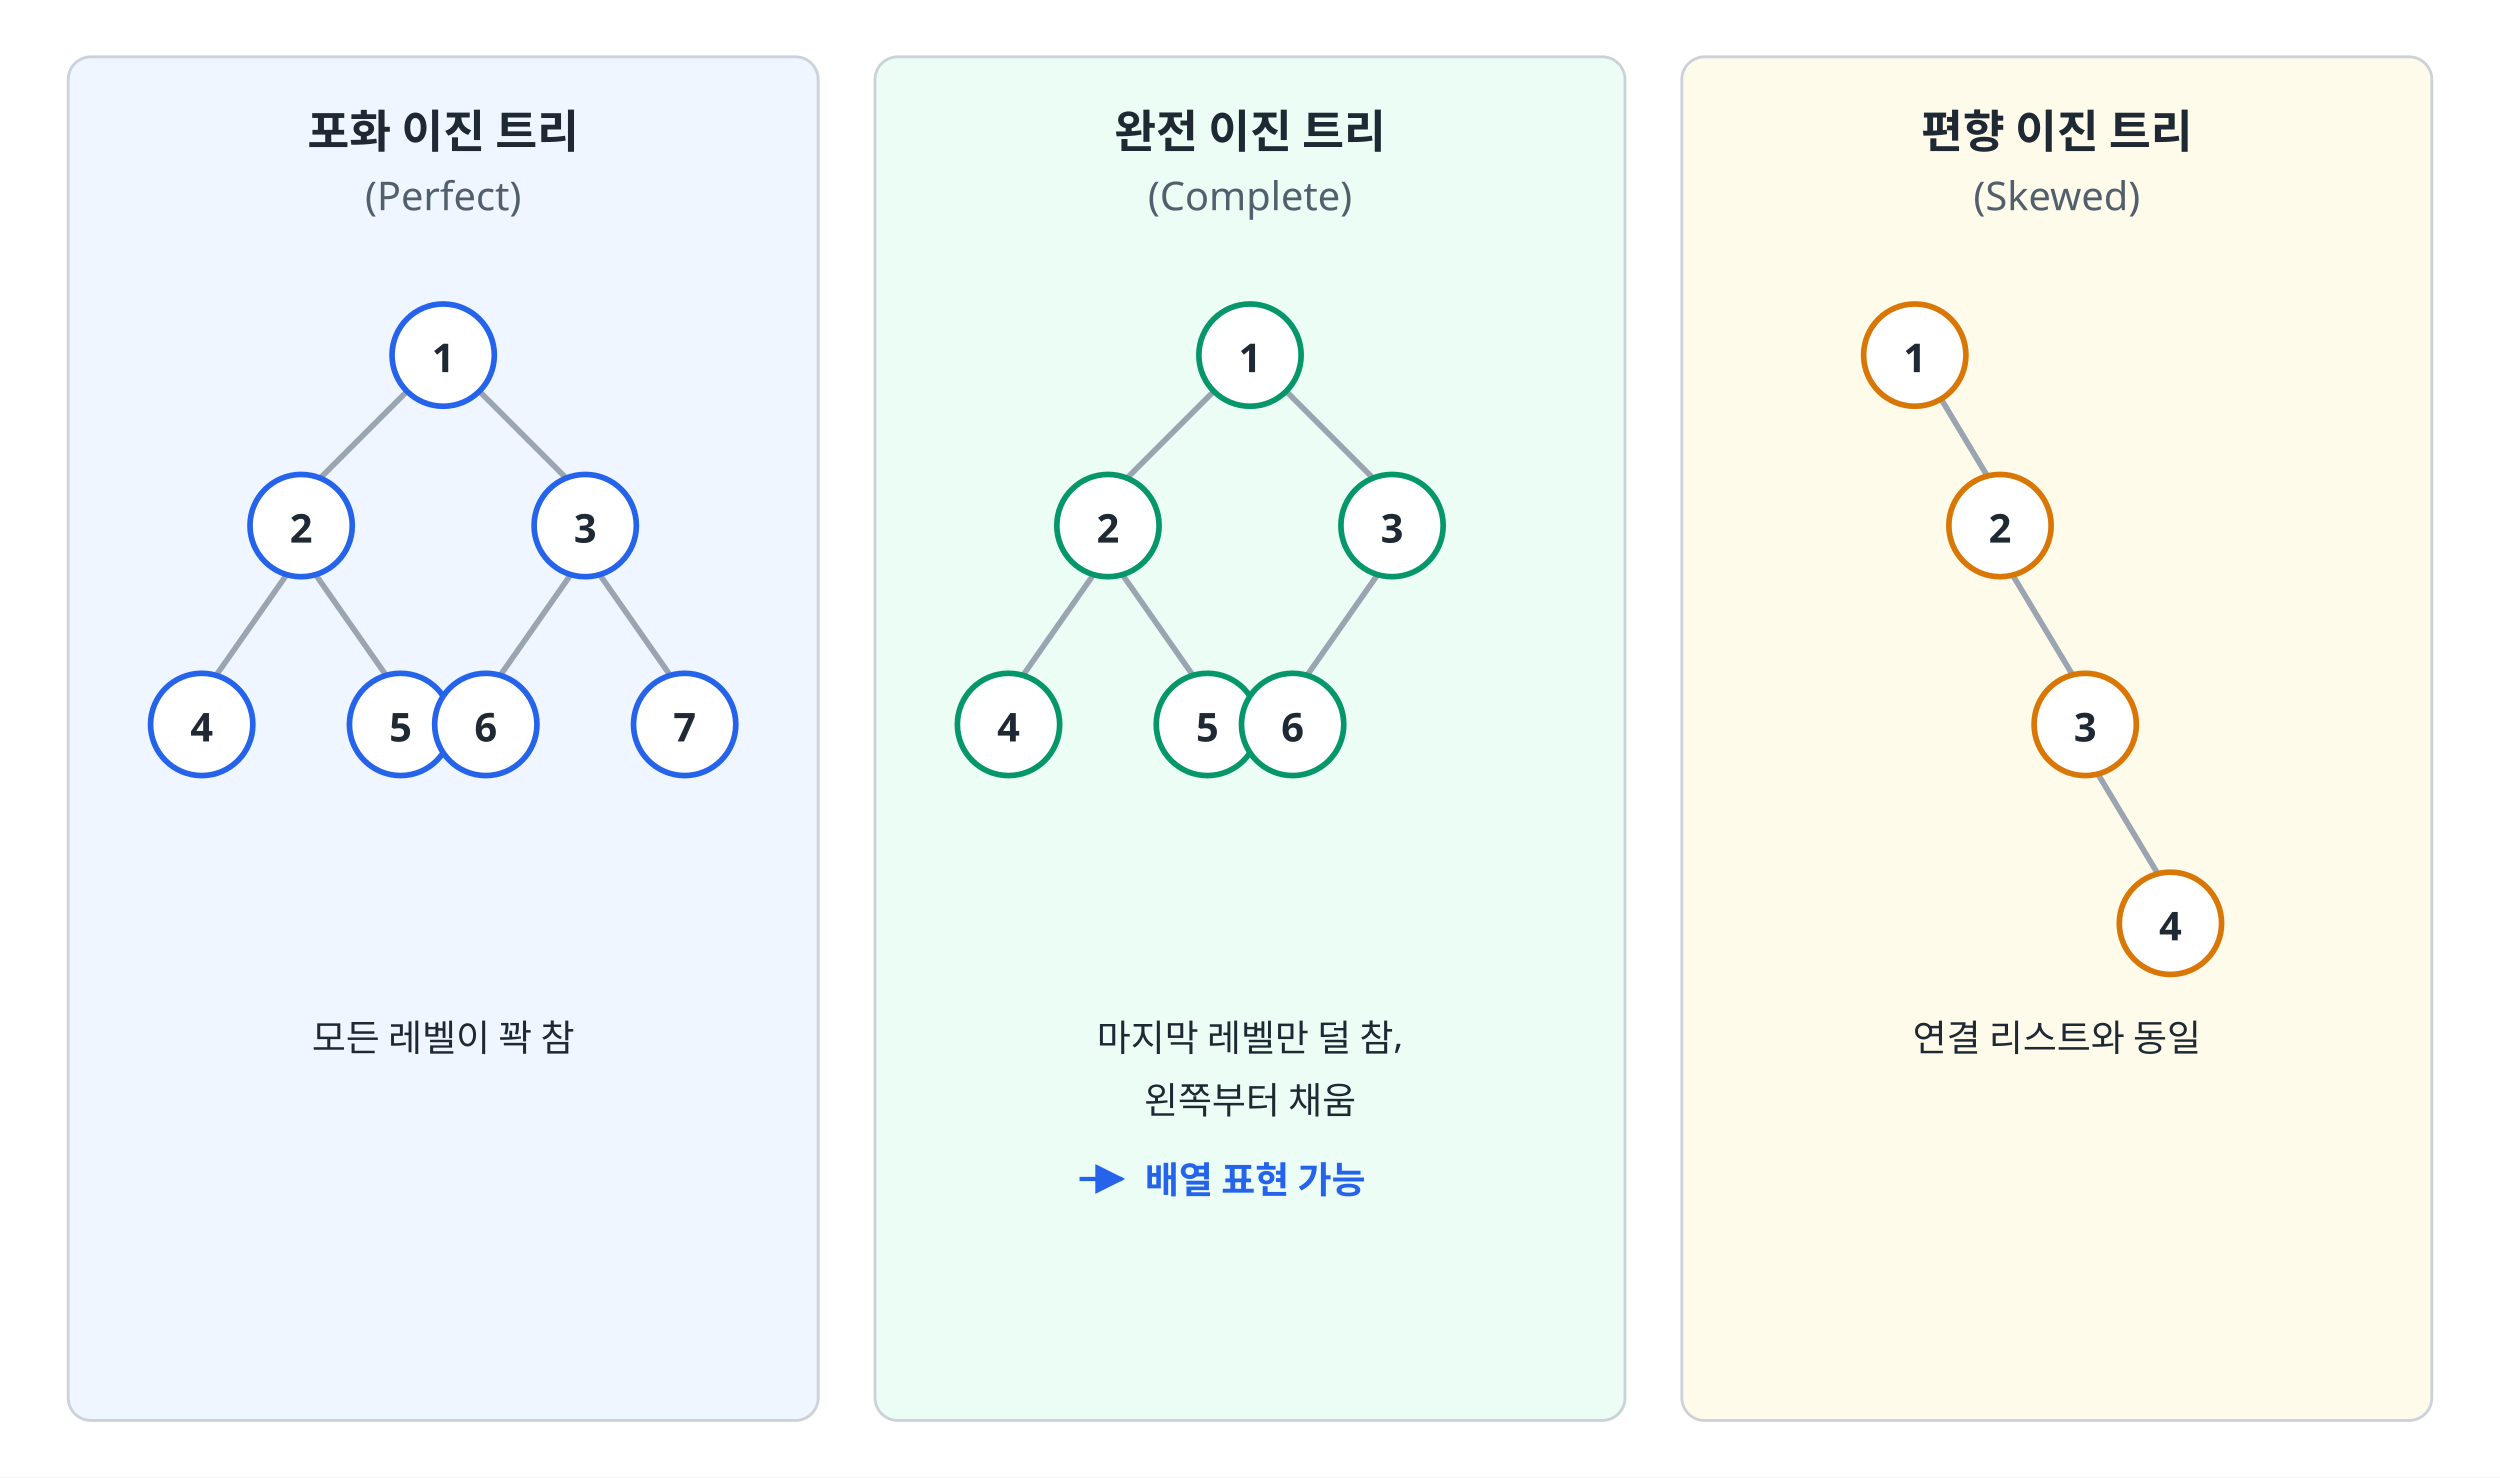
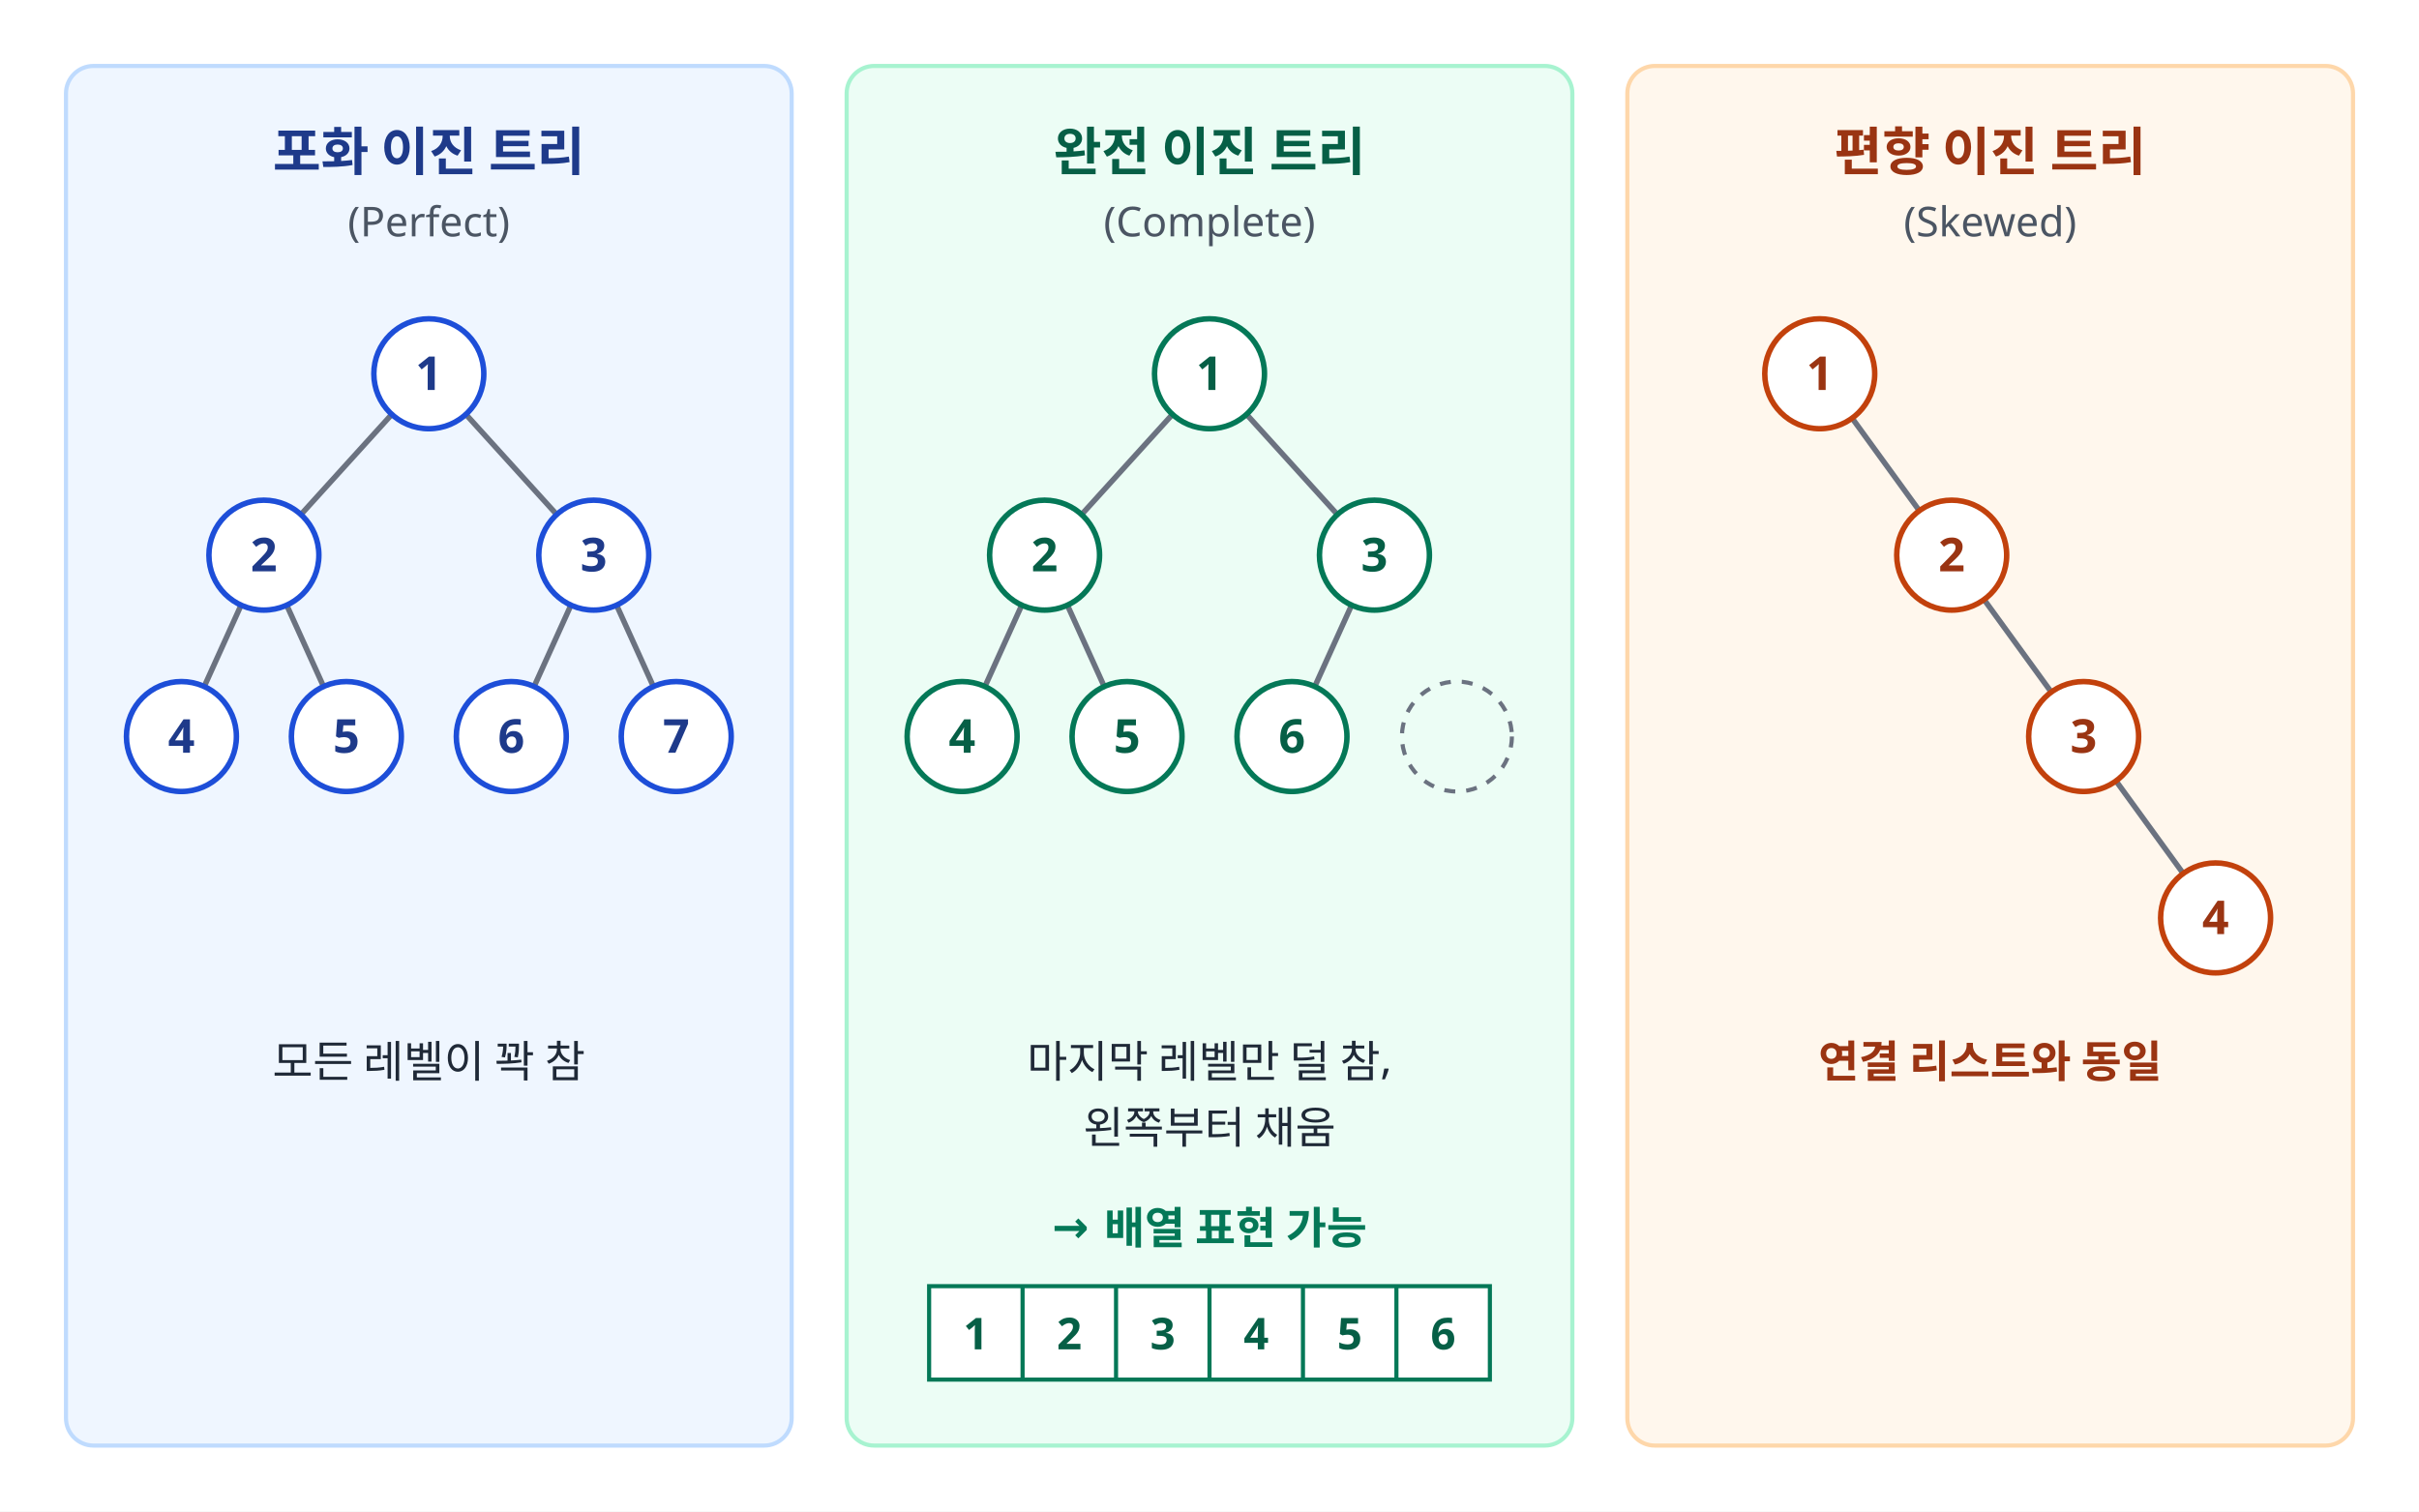
- <svg xmlns="http://www.w3.org/2000/svg" viewBox="0 0 880 520" width="880" height="520" font-family="'Malgun Gothic','Apple SD Gothic Neo','Noto Sans KR','Segoe UI',sans-serif" role="img" aria-labelledby="t d">
-   <rect width="880" height="520" fill="#ffffff" />
-   <defs>
-     <marker id="a-blue" viewBox="0 0 10 10" refX="9" refY="5" markerWidth="7" markerHeight="7" orient="auto-start-reverse">
-       <path d="M0,0 L10,5 L0,10 z" fill="#2563eb" />
-     </marker>
-   </defs>
-   <rect x="24" y="20" width="264" height="480" rx="8" fill="#eff6ff" stroke="#cbd2d9" stroke-width="1" />
-   <rect x="308" y="20" width="264" height="480" rx="8" fill="#ecfdf5" stroke="#cbd2d9" stroke-width="1" />
-   <rect x="592" y="20" width="264" height="480" rx="8" fill="#fffbeb" stroke="#cbd2d9" stroke-width="1" />
-   <text x="156" y="52" font-size="16" font-weight="bold" fill="#1f2933" text-anchor="middle">포화 이진 트리</text>
-   <text x="156" y="74" font-size="14" fill="#52606d" text-anchor="middle">(Perfect)</text>
-   <line x1="156" y1="125" x2="106" y2="175" stroke="#9aa5b1" stroke-width="2" />
-   <line x1="156" y1="125" x2="206" y2="175" stroke="#9aa5b1" stroke-width="2" />
-   <line x1="106" y1="195" x2="71" y2="245" stroke="#9aa5b1" stroke-width="2" />
-   <line x1="106" y1="195" x2="141" y2="245" stroke="#9aa5b1" stroke-width="2" />
-   <line x1="206" y1="195" x2="171" y2="245" stroke="#9aa5b1" stroke-width="2" />
-   <line x1="206" y1="195" x2="241" y2="245" stroke="#9aa5b1" stroke-width="2" />
-   <circle cx="156" cy="125" r="18" fill="#ffffff" stroke="#2563eb" stroke-width="2" />
-   <text x="156" y="131" font-size="14" font-weight="bold" fill="#1f2933" text-anchor="middle">1</text>
-   <circle cx="106" cy="185" r="18" fill="#ffffff" stroke="#2563eb" stroke-width="2" />
-   <text x="106" y="191" font-size="14" font-weight="bold" fill="#1f2933" text-anchor="middle">2</text>
-   <circle cx="206" cy="185" r="18" fill="#ffffff" stroke="#2563eb" stroke-width="2" />
-   <text x="206" y="191" font-size="14" font-weight="bold" fill="#1f2933" text-anchor="middle">3</text>
-   <circle cx="71" cy="255" r="18" fill="#ffffff" stroke="#2563eb" stroke-width="2" />
-   <text x="71" y="261" font-size="14" font-weight="bold" fill="#1f2933" text-anchor="middle">4</text>
-   <circle cx="141" cy="255" r="18" fill="#ffffff" stroke="#2563eb" stroke-width="2" />
-   <text x="141" y="261" font-size="14" font-weight="bold" fill="#1f2933" text-anchor="middle">5</text>
-   <circle cx="171" cy="255" r="18" fill="#ffffff" stroke="#2563eb" stroke-width="2" />
-   <text x="171" y="261" font-size="14" font-weight="bold" fill="#1f2933" text-anchor="middle">6</text>
-   <circle cx="241" cy="255" r="18" fill="#ffffff" stroke="#2563eb" stroke-width="2" />
-   <text x="241" y="261" font-size="14" font-weight="bold" fill="#1f2933" text-anchor="middle">7</text>
-   <text x="156" y="370" font-size="13" fill="#1f2933" text-anchor="middle">모든 레벨이 꽉 참</text>
-   <text x="440" y="52" font-size="16" font-weight="bold" fill="#1f2933" text-anchor="middle">완전 이진 트리</text>
-   <text x="440" y="74" font-size="14" fill="#52606d" text-anchor="middle">(Complete)</text>
-   <line x1="440" y1="125" x2="390" y2="175" stroke="#9aa5b1" stroke-width="2" />
-   <line x1="440" y1="125" x2="490" y2="175" stroke="#9aa5b1" stroke-width="2" />
-   <line x1="390" y1="195" x2="355" y2="245" stroke="#9aa5b1" stroke-width="2" />
-   <line x1="390" y1="195" x2="425" y2="245" stroke="#9aa5b1" stroke-width="2" />
-   <line x1="490" y1="195" x2="455" y2="245" stroke="#9aa5b1" stroke-width="2" />
-   <circle cx="440" cy="125" r="18" fill="#ffffff" stroke="#059669" stroke-width="2" />
-   <text x="440" y="131" font-size="14" font-weight="bold" fill="#1f2933" text-anchor="middle">1</text>
-   <circle cx="390" cy="185" r="18" fill="#ffffff" stroke="#059669" stroke-width="2" />
-   <text x="390" y="191" font-size="14" font-weight="bold" fill="#1f2933" text-anchor="middle">2</text>
-   <circle cx="490" cy="185" r="18" fill="#ffffff" stroke="#059669" stroke-width="2" />
-   <text x="490" y="191" font-size="14" font-weight="bold" fill="#1f2933" text-anchor="middle">3</text>
-   <circle cx="355" cy="255" r="18" fill="#ffffff" stroke="#059669" stroke-width="2" />
-   <text x="355" y="261" font-size="14" font-weight="bold" fill="#1f2933" text-anchor="middle">4</text>
-   <circle cx="425" cy="255" r="18" fill="#ffffff" stroke="#059669" stroke-width="2" />
-   <text x="425" y="261" font-size="14" font-weight="bold" fill="#1f2933" text-anchor="middle">5</text>
-   <circle cx="455" cy="255" r="18" fill="#ffffff" stroke="#059669" stroke-width="2" />
-   <text x="455" y="261" font-size="14" font-weight="bold" fill="#1f2933" text-anchor="middle">6</text>
-   <text x="440" y="370" font-size="13" fill="#1f2933" text-anchor="middle">마지막 레벨만 덜 참,</text>
-   <text x="440" y="392" font-size="13" fill="#1f2933" text-anchor="middle">왼쪽부터 채움</text>
-   <path d="M 380 415 L 395 415" stroke="#2563eb" stroke-width="1.5" fill="none" marker-end="url(#a-blue)" />
-   <text x="403" y="420" font-size="13" font-weight="bold" fill="#2563eb" text-anchor="start">배열 표현 가능</text>
-   <text x="724" y="52" font-size="16" font-weight="bold" fill="#1f2933" text-anchor="middle">편향 이진 트리</text>
-   <text x="724" y="74" font-size="14" fill="#52606d" text-anchor="middle">(Skewed)</text>
-   <line x1="674" y1="125" x2="704" y2="175" stroke="#9aa5b1" stroke-width="2" />
-   <line x1="704" y1="195" x2="734" y2="245" stroke="#9aa5b1" stroke-width="2" />
-   <line x1="734" y1="265" x2="764" y2="315" stroke="#9aa5b1" stroke-width="2" />
-   <circle cx="674" cy="125" r="18" fill="#ffffff" stroke="#d97706" stroke-width="2" />
-   <text x="674" y="131" font-size="14" font-weight="bold" fill="#1f2933" text-anchor="middle">1</text>
-   <circle cx="704" cy="185" r="18" fill="#ffffff" stroke="#d97706" stroke-width="2" />
-   <text x="704" y="191" font-size="14" font-weight="bold" fill="#1f2933" text-anchor="middle">2</text>
-   <circle cx="734" cy="255" r="18" fill="#ffffff" stroke="#d97706" stroke-width="2" />
-   <text x="734" y="261" font-size="14" font-weight="bold" fill="#1f2933" text-anchor="middle">3</text>
-   <circle cx="764" cy="325" r="18" fill="#ffffff" stroke="#d97706" stroke-width="2" />
-   <text x="764" y="331" font-size="14" font-weight="bold" fill="#1f2933" text-anchor="middle">4</text>
-   <text x="724" y="370" font-size="13" fill="#1f2933" text-anchor="middle">연결 리스트와 동일</text>
+ <svg xmlns="http://www.w3.org/2000/svg" viewBox="0 0 880 550" width="880" height="550" font-family="'Malgun Gothic','Apple SD Gothic Neo','Noto Sans KR','Segoe UI',sans-serif" role="img" aria-labelledby="t d">
+   <rect width="880" height="550" fill="#ffffff" />
+   <rect x="24" y="24" width="264" height="502" rx="10" fill="#eff6ff" stroke="#bfdbfe" stroke-width="1.5" />
+   <text x="156" y="62" font-size="19" font-weight="bold" fill="#1e3a8a" text-anchor="middle">포화 이진 트리</text>
+   <text x="156" y="86" font-size="15" fill="#4b5563" text-anchor="middle">(Perfect)</text>
+   <rect x="308" y="24" width="264" height="502" rx="10" fill="#ecfdf5" stroke="#a7f3d0" stroke-width="1.5" />
+   <text x="440" y="62" font-size="19" font-weight="bold" fill="#065f46" text-anchor="middle">완전 이진 트리</text>
+   <text x="440" y="86" font-size="15" fill="#4b5563" text-anchor="middle">(Complete)</text>
+   <rect x="592" y="24" width="264" height="502" rx="10" fill="#fff7ed" stroke="#fed7aa" stroke-width="1.5" />
+   <text x="724" y="62" font-size="19" font-weight="bold" fill="#9a3412" text-anchor="middle">편향 이진 트리</text>
+   <text x="724" y="86" font-size="15" fill="#4b5563" text-anchor="middle">(Skewed)</text>
+   <line x1="142.5" y1="150.8" x2="109.5" y2="187.2" stroke="#6b7280" stroke-width="2" />
+   <line x1="169.5" y1="150.8" x2="202.5" y2="187.2" stroke="#6b7280" stroke-width="2" />
+   <line x1="87.7" y1="220.2" x2="74.3" y2="249.8" stroke="#6b7280" stroke-width="2" />
+   <line x1="104.3" y1="220.2" x2="117.7" y2="249.8" stroke="#6b7280" stroke-width="2" />
+   <line x1="207.7" y1="220.2" x2="194.3" y2="249.8" stroke="#6b7280" stroke-width="2" />
+   <line x1="224.3" y1="220.2" x2="237.7" y2="249.8" stroke="#6b7280" stroke-width="2" />
+   <circle cx="156" cy="136" r="20" fill="#ffffff" stroke="#1d4ed8" stroke-width="2" />
+   <text x="156" y="141.9" font-size="17" font-weight="bold" fill="#1e3a8a" text-anchor="middle">1</text>
+   <circle cx="96" cy="202" r="20" fill="#ffffff" stroke="#1d4ed8" stroke-width="2" />
+   <text x="96" y="207.9" font-size="17" font-weight="bold" fill="#1e3a8a" text-anchor="middle">2</text>
+   <circle cx="216" cy="202" r="20" fill="#ffffff" stroke="#1d4ed8" stroke-width="2" />
+   <text x="216" y="207.9" font-size="17" font-weight="bold" fill="#1e3a8a" text-anchor="middle">3</text>
+   <circle cx="66" cy="268" r="20" fill="#ffffff" stroke="#1d4ed8" stroke-width="2" />
+   <text x="66" y="273.9" font-size="17" font-weight="bold" fill="#1e3a8a" text-anchor="middle">4</text>
+   <circle cx="126" cy="268" r="20" fill="#ffffff" stroke="#1d4ed8" stroke-width="2" />
+   <text x="126" y="273.9" font-size="17" font-weight="bold" fill="#1e3a8a" text-anchor="middle">5</text>
+   <circle cx="186" cy="268" r="20" fill="#ffffff" stroke="#1d4ed8" stroke-width="2" />
+   <text x="186" y="273.9" font-size="17" font-weight="bold" fill="#1e3a8a" text-anchor="middle">6</text>
+   <circle cx="246" cy="268" r="20" fill="#ffffff" stroke="#1d4ed8" stroke-width="2" />
+   <text x="246" y="273.9" font-size="17" font-weight="bold" fill="#1e3a8a" text-anchor="middle">7</text>
+   <text x="156" y="392" font-size="16" fill="#1f2937" text-anchor="middle">모든 레벨이 꽉 참</text>
+   <line x1="426.5" y1="150.8" x2="393.5" y2="187.2" stroke="#6b7280" stroke-width="2" />
+   <line x1="453.5" y1="150.8" x2="486.5" y2="187.2" stroke="#6b7280" stroke-width="2" />
+   <line x1="371.7" y1="220.2" x2="358.3" y2="249.8" stroke="#6b7280" stroke-width="2" />
+   <line x1="388.3" y1="220.2" x2="401.7" y2="249.8" stroke="#6b7280" stroke-width="2" />
+   <line x1="491.7" y1="220.2" x2="478.3" y2="249.8" stroke="#6b7280" stroke-width="2" />
+   <circle cx="440" cy="136" r="20" fill="#ffffff" stroke="#047857" stroke-width="2" />
+   <text x="440" y="141.9" font-size="17" font-weight="bold" fill="#065f46" text-anchor="middle">1</text>
+   <circle cx="380" cy="202" r="20" fill="#ffffff" stroke="#047857" stroke-width="2" />
+   <text x="380" y="207.9" font-size="17" font-weight="bold" fill="#065f46" text-anchor="middle">2</text>
+   <circle cx="500" cy="202" r="20" fill="#ffffff" stroke="#047857" stroke-width="2" />
+   <text x="500" y="207.9" font-size="17" font-weight="bold" fill="#065f46" text-anchor="middle">3</text>
+   <circle cx="350" cy="268" r="20" fill="#ffffff" stroke="#047857" stroke-width="2" />
+   <text x="350" y="273.9" font-size="17" font-weight="bold" fill="#065f46" text-anchor="middle">4</text>
+   <circle cx="410" cy="268" r="20" fill="#ffffff" stroke="#047857" stroke-width="2" />
+   <text x="410" y="273.9" font-size="17" font-weight="bold" fill="#065f46" text-anchor="middle">5</text>
+   <circle cx="470" cy="268" r="20" fill="#ffffff" stroke="#047857" stroke-width="2" />
+   <text x="470" y="273.9" font-size="17" font-weight="bold" fill="#065f46" text-anchor="middle">6</text>
+   <circle cx="530" cy="268" r="20" fill="none" stroke="#6b7280" stroke-width="1.5" stroke-dasharray="4 4" />
+   <text x="440" y="392" font-size="16" fill="#1f2937" text-anchor="middle">마지막 레벨만 덜 참,</text>
+   <text x="440" y="416" font-size="16" fill="#1f2937" text-anchor="middle">왼쪽부터 채움</text>
+   <text x="440" y="452" font-size="16" font-weight="bold" fill="#047857" text-anchor="middle">→ 배열 표현 가능</text>
+   <rect x="338" y="468" width="204" height="34" fill="#ffffff" stroke="#047857" stroke-width="1.5" />
+   <line x1="372" y1="468" x2="372" y2="502" stroke="#047857" stroke-width="1.5" />
+   <line x1="406" y1="468" x2="406" y2="502" stroke="#047857" stroke-width="1.5" />
+   <line x1="440" y1="468" x2="440" y2="502" stroke="#047857" stroke-width="1.5" />
+   <line x1="474" y1="468" x2="474" y2="502" stroke="#047857" stroke-width="1.5" />
+   <line x1="508" y1="468" x2="508" y2="502" stroke="#047857" stroke-width="1.5" />
+   <text x="355" y="491" font-size="16" font-weight="bold" fill="#065f46" text-anchor="middle">1</text>
+   <text x="389" y="491" font-size="16" font-weight="bold" fill="#065f46" text-anchor="middle">2</text>
+   <text x="423" y="491" font-size="16" font-weight="bold" fill="#065f46" text-anchor="middle">3</text>
+   <text x="457" y="491" font-size="16" font-weight="bold" fill="#065f46" text-anchor="middle">4</text>
+   <text x="491" y="491" font-size="16" font-weight="bold" fill="#065f46" text-anchor="middle">5</text>
+   <text x="525" y="491" font-size="16" font-weight="bold" fill="#065f46" text-anchor="middle">6</text>
+   <line x1="673.8" y1="152.2" x2="698.2" y2="185.8" stroke="#6b7280" stroke-width="2" />
+   <line x1="721.8" y1="218.2" x2="746.2" y2="251.8" stroke="#6b7280" stroke-width="2" />
+   <line x1="769.8" y1="284.2" x2="794.2" y2="317.8" stroke="#6b7280" stroke-width="2" />
+   <circle cx="662" cy="136" r="20" fill="#ffffff" stroke="#c2410c" stroke-width="2" />
+   <text x="662" y="141.9" font-size="17" font-weight="bold" fill="#9a3412" text-anchor="middle">1</text>
+   <circle cx="710" cy="202" r="20" fill="#ffffff" stroke="#c2410c" stroke-width="2" />
+   <text x="710" y="207.9" font-size="17" font-weight="bold" fill="#9a3412" text-anchor="middle">2</text>
+   <circle cx="758" cy="268" r="20" fill="#ffffff" stroke="#c2410c" stroke-width="2" />
+   <text x="758" y="273.9" font-size="17" font-weight="bold" fill="#9a3412" text-anchor="middle">3</text>
+   <circle cx="806" cy="334" r="20" fill="#ffffff" stroke="#c2410c" stroke-width="2" />
+   <text x="806" y="339.9" font-size="17" font-weight="bold" fill="#9a3412" text-anchor="middle">4</text>
+   <text x="724" y="392" font-size="16" font-weight="bold" fill="#9a3412" text-anchor="middle">연결 리스트와 동일</text>
</svg>
